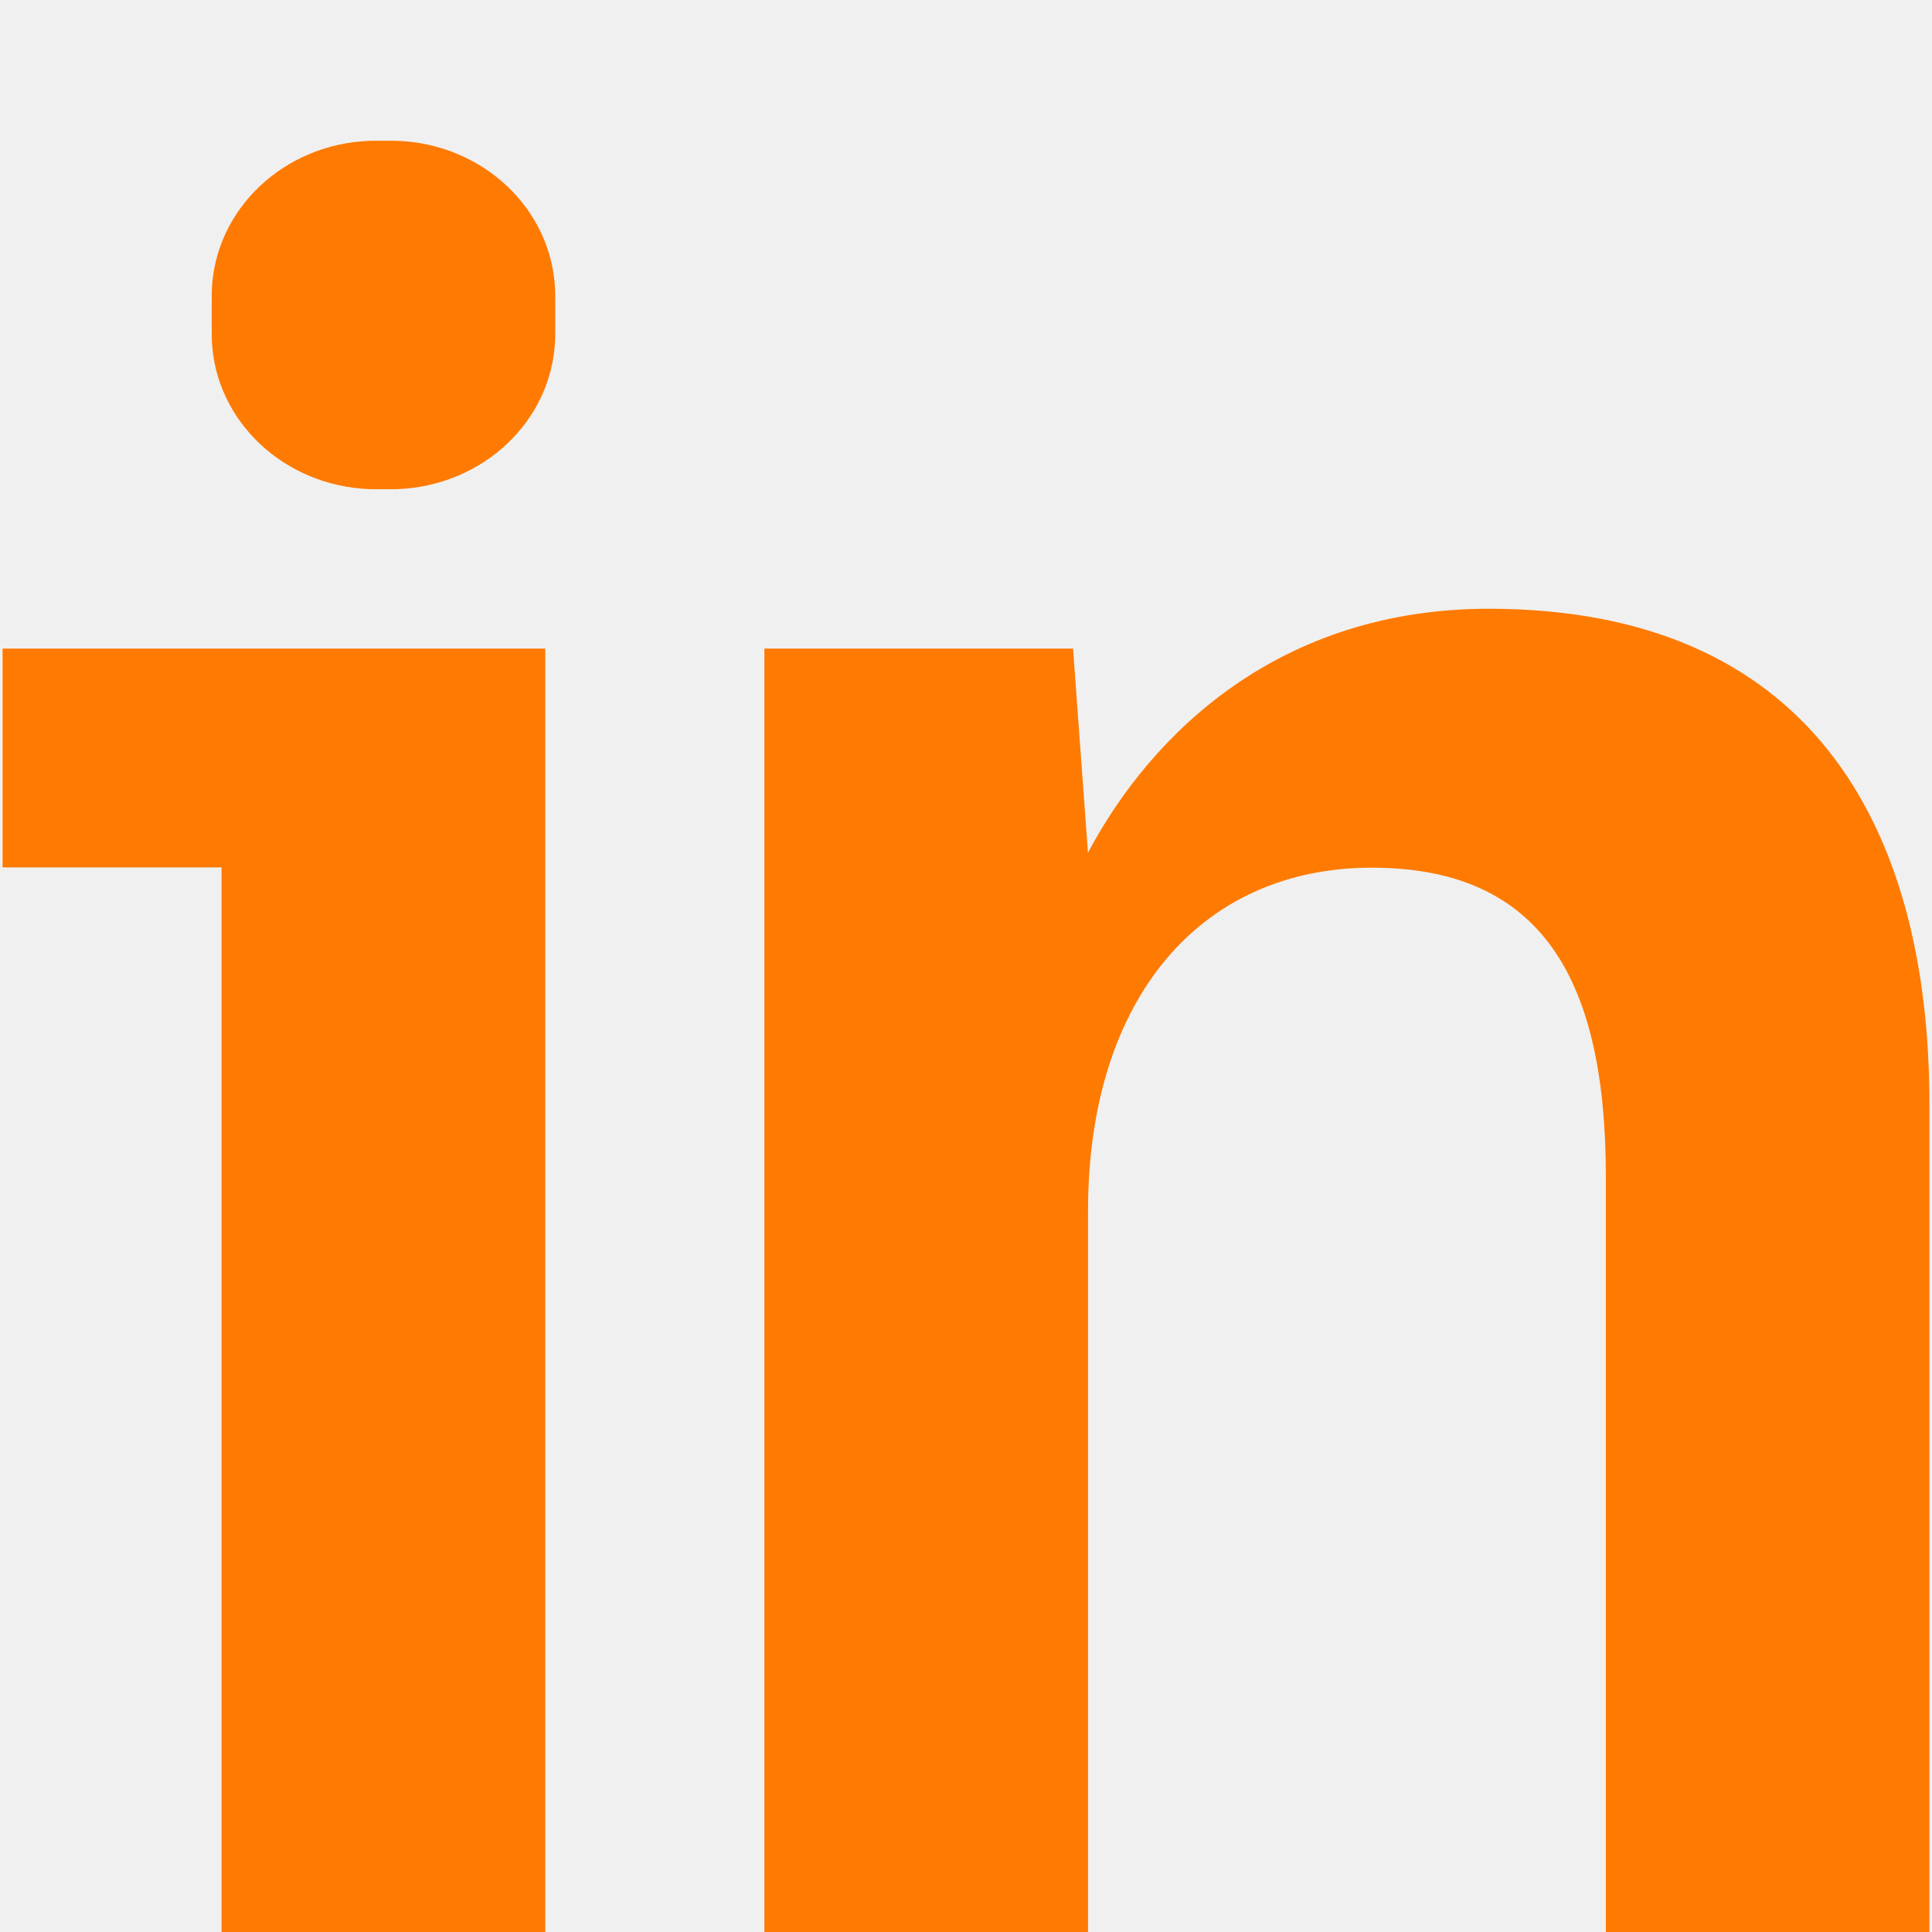
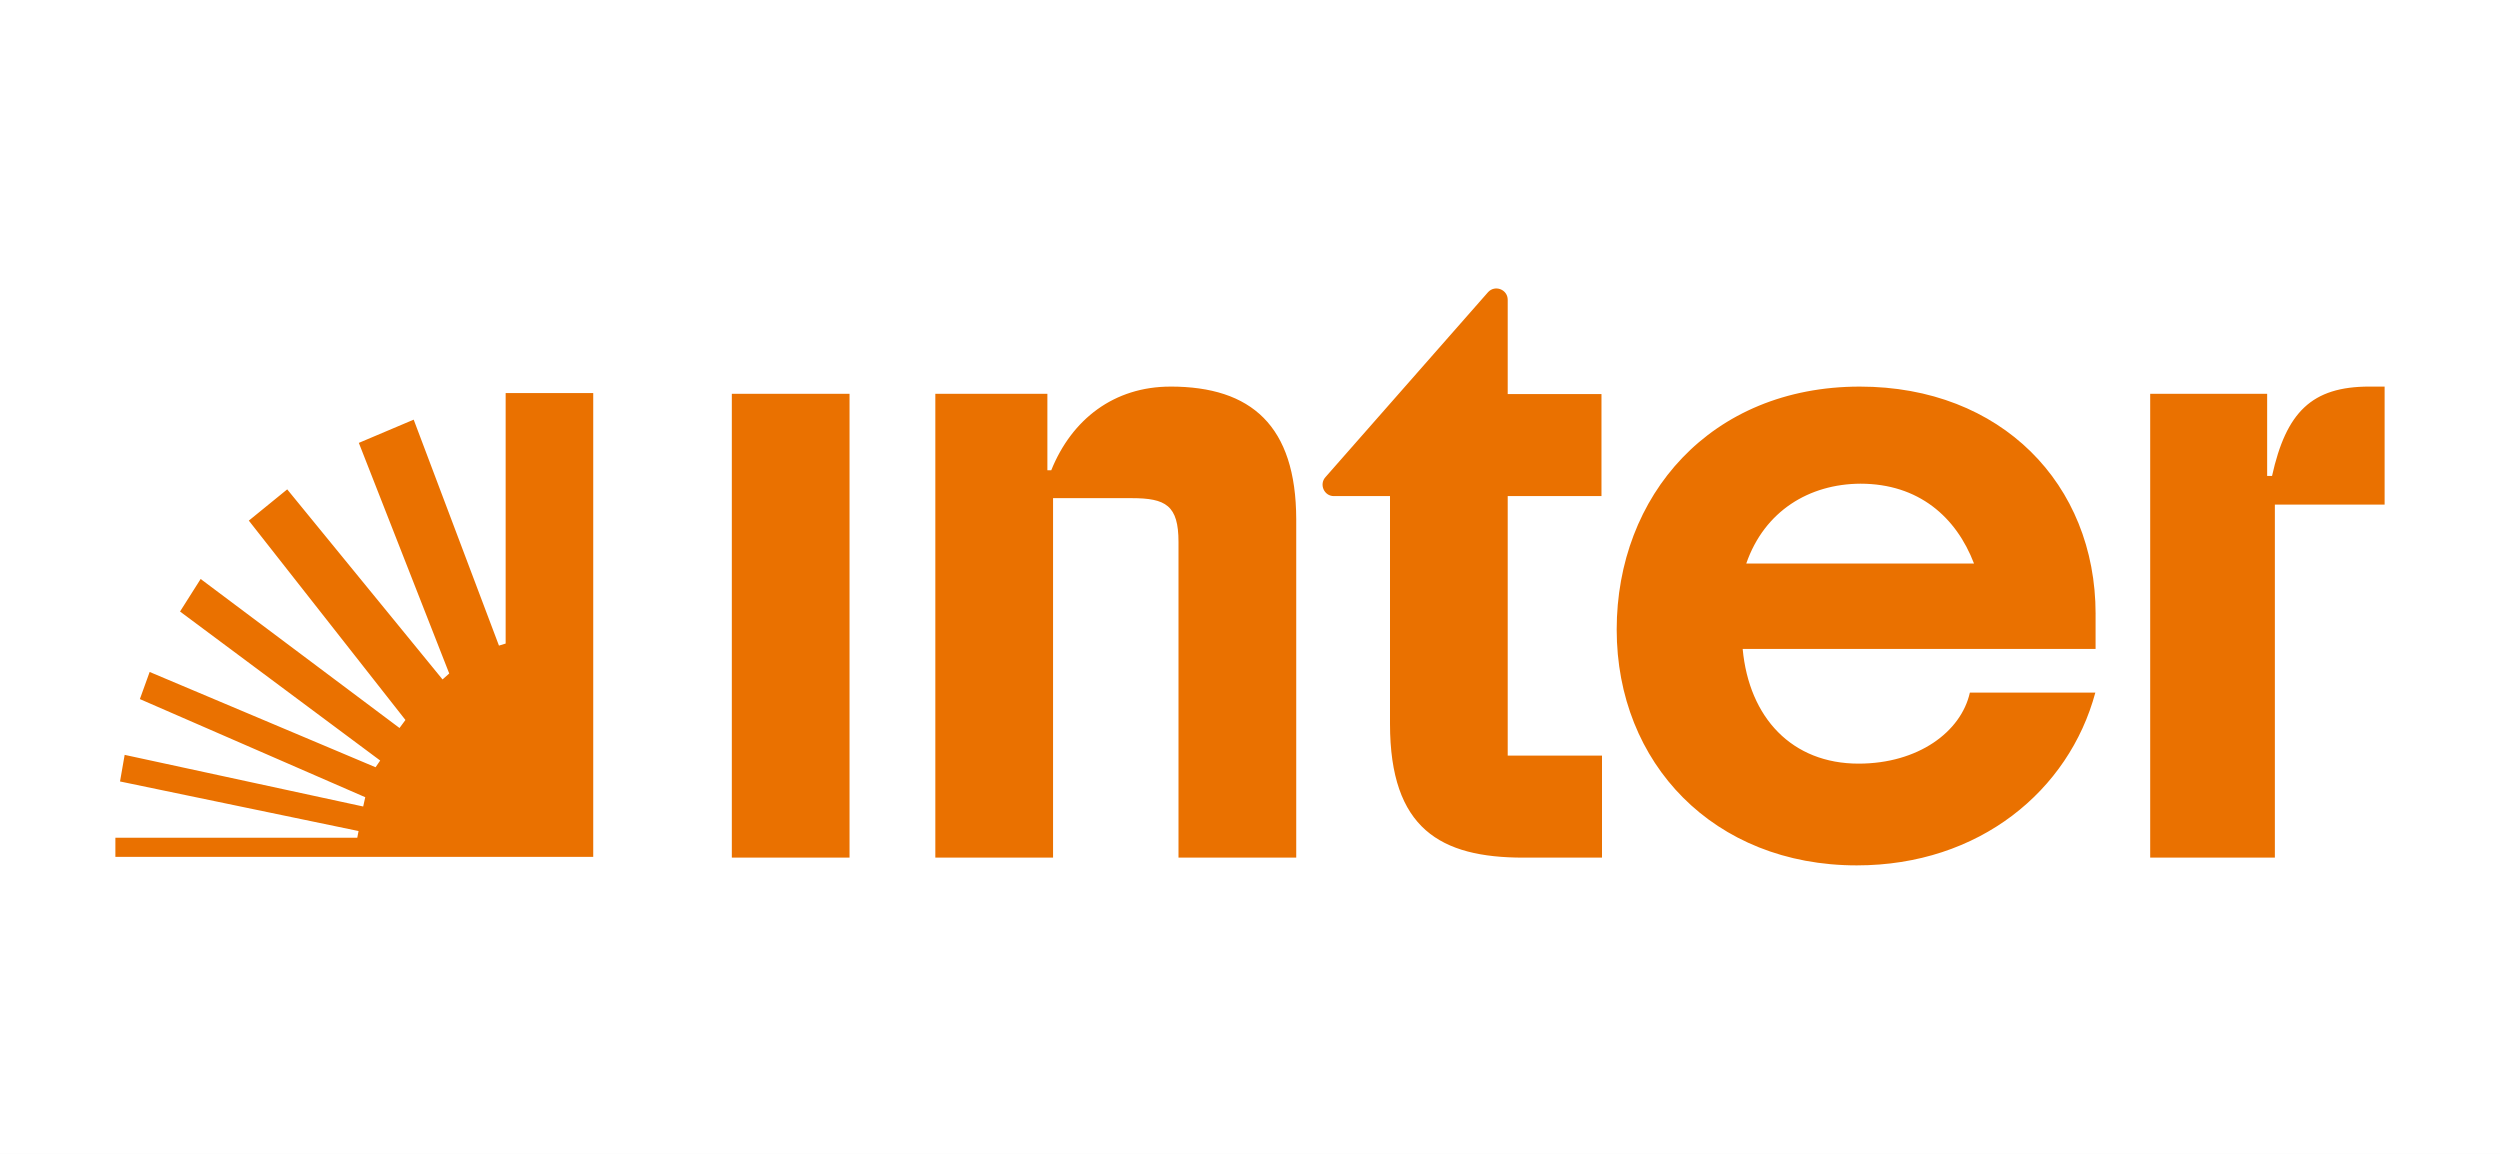
- <svg xmlns="http://www.w3.org/2000/svg" fill="none" class="undefined icon icon--banco-color fill-white" viewBox="0 0 2500 2500" data-testid="icon" version="1.1" id="svg3237" width="2500" height="2500">
-   <defs id="defs3241" />
-   <g id="g7451" transform="matrix(60.88204,0,0,60.88204,3.333154,182.0816)">
-     <path fill="#ff7a00" d="M 4.447,3.182 C 4.445,3.24 4.445,3.309 4.445,3.447 v 0.514 c 0,0.138 0,0.207 0.002,0.265 0.065,1.73 1.535,3.118 3.367,3.18 0.062,0.002 0.135,0.002 0.282,0.002 0.146,0 0.219,0 0.28,-0.002 1.833,-0.062 3.304,-1.45 3.368,-3.18 0.003,-0.058 0.003,-0.127 0.003,-0.265 V 3.447 c 0,-0.138 0,-0.207 -0.003,-0.265 C 11.68,1.452 10.209,0.063 8.377,0.002 8.315,0 8.242,0 8.096,0 7.949,0 7.876,0 7.814,0.002 5.982,0.063 4.512,1.452 4.447,3.182 Z" id="path3231" />
-     <path fill="#ff7a00" d="m 31.589,9.948 c -4.424,0 -7.154,2.614 -8.52,5.185 l -0.317,-4.339 h -6.56 V 38.097 H 23.07 V 22.752 c 0,-4.529 2.402,-7.301 6.032,-7.301 3.63,0 4.974,2.402 4.974,6.56 v 16.086 h 6.878 V 20.53 C 40.965,14.435 38.319,9.948 31.589,9.948 Z M 0,10.794 v 4.651 h 4.654 v 22.652 h 6.881 V 10.794 Z" id="path3235" />
-   </g>
+ <svg xmlns="http://www.w3.org/2000/svg" width="130" height="60" viewBox="0 0 130 60" fill="none">
+   <rect width="130" height="60" fill="white" />
+   <path d="M6 43.563H18.578L18.645 43.214L6.241 40.636L6.482 39.253L18.886 41.938L18.993 41.455L7.273 36.352L7.782 34.942L19.529 39.897L19.77 39.548L9.362 31.799L10.434 30.107L20.775 37.856L21.083 37.439L12.939 27.072L14.935 25.447L23.012 35.331L23.36 35.022L18.659 23.03L21.512 21.822L25.946 33.572L26.294 33.465V20.439H30.848V44.556H6L6 43.563ZM78.388 39.293H83.304V44.597H79.219C74.919 44.597 72.28 43.107 72.28 37.641V25.797H69.359C68.85 25.797 68.582 25.179 68.931 24.803L77.383 15.188C77.745 14.799 78.401 15.054 78.401 15.591V20.492H83.277V25.797H78.401V39.293L78.388 39.293ZM60.867 20.103C57.933 20.103 55.737 21.795 54.665 24.454H54.464V20.479H48.637V44.597H54.759V25.904H58.844C60.626 25.904 61.282 26.28 61.282 28.187V44.597H67.404V26.991C67.391 22.144 65.073 20.102 60.867 20.102L60.867 20.103ZM38.055 44.597H44.176V20.479H38.055V44.597ZM118.146 24.749H117.892V20.479H111.81V44.597H118.293V26.239H124V20.102H123.209C120.209 20.102 118.882 21.432 118.146 24.749L118.146 24.749ZM108.97 31.92V33.746H90.619C90.953 37.332 93.19 39.709 96.646 39.709C99.741 39.709 101.978 38.057 102.433 36.016H108.957C107.59 41.105 102.929 45 96.552 45C89.118 45 84.068 39.696 84.068 32.739C84.068 25.783 88.944 20.103 96.713 20.103C104.054 20.103 108.971 25.166 108.971 31.92L108.97 31.92ZM90.806 29.302H102.648C101.723 26.884 99.768 25.152 96.74 25.152C94.088 25.166 91.757 26.562 90.806 29.302Z" fill="#EA7100" />
</svg>
